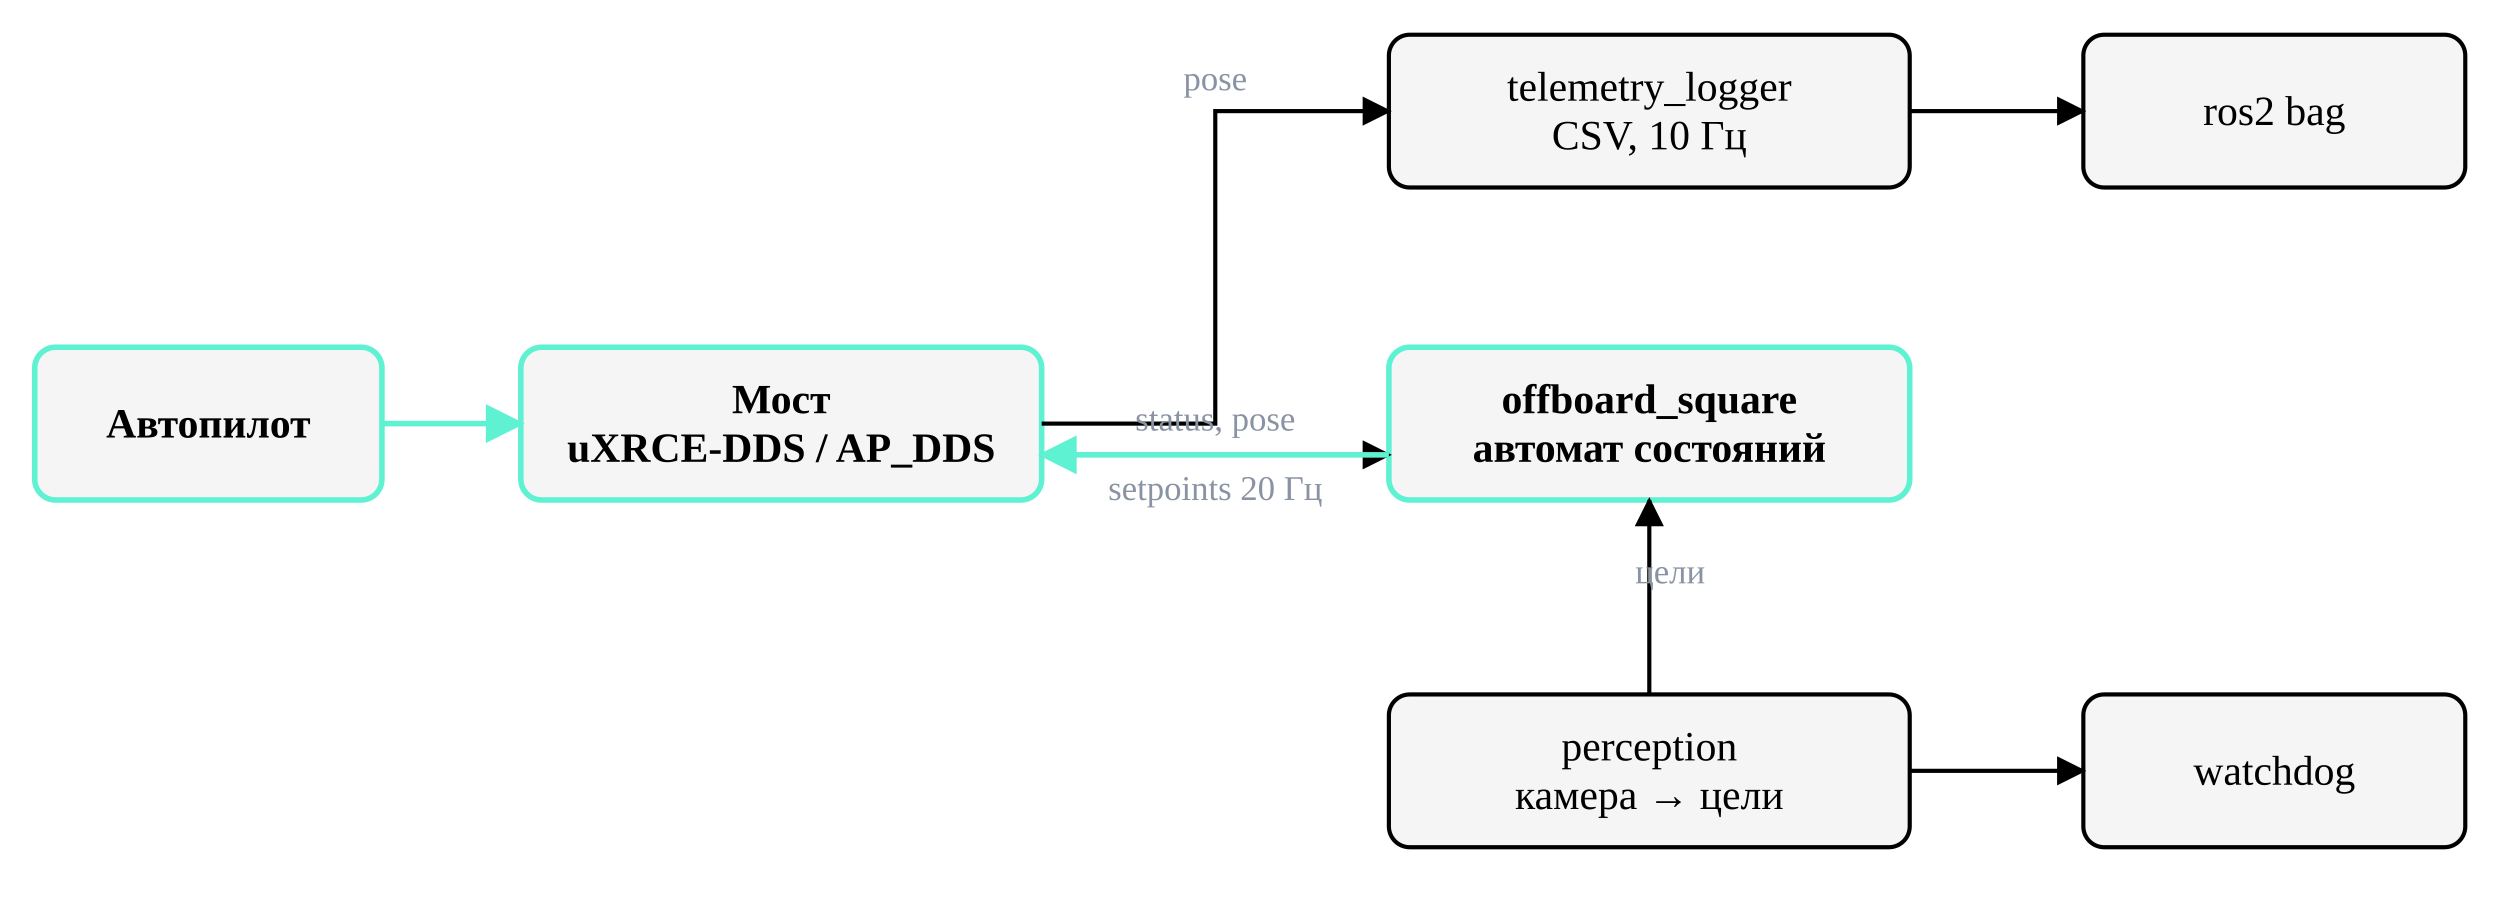
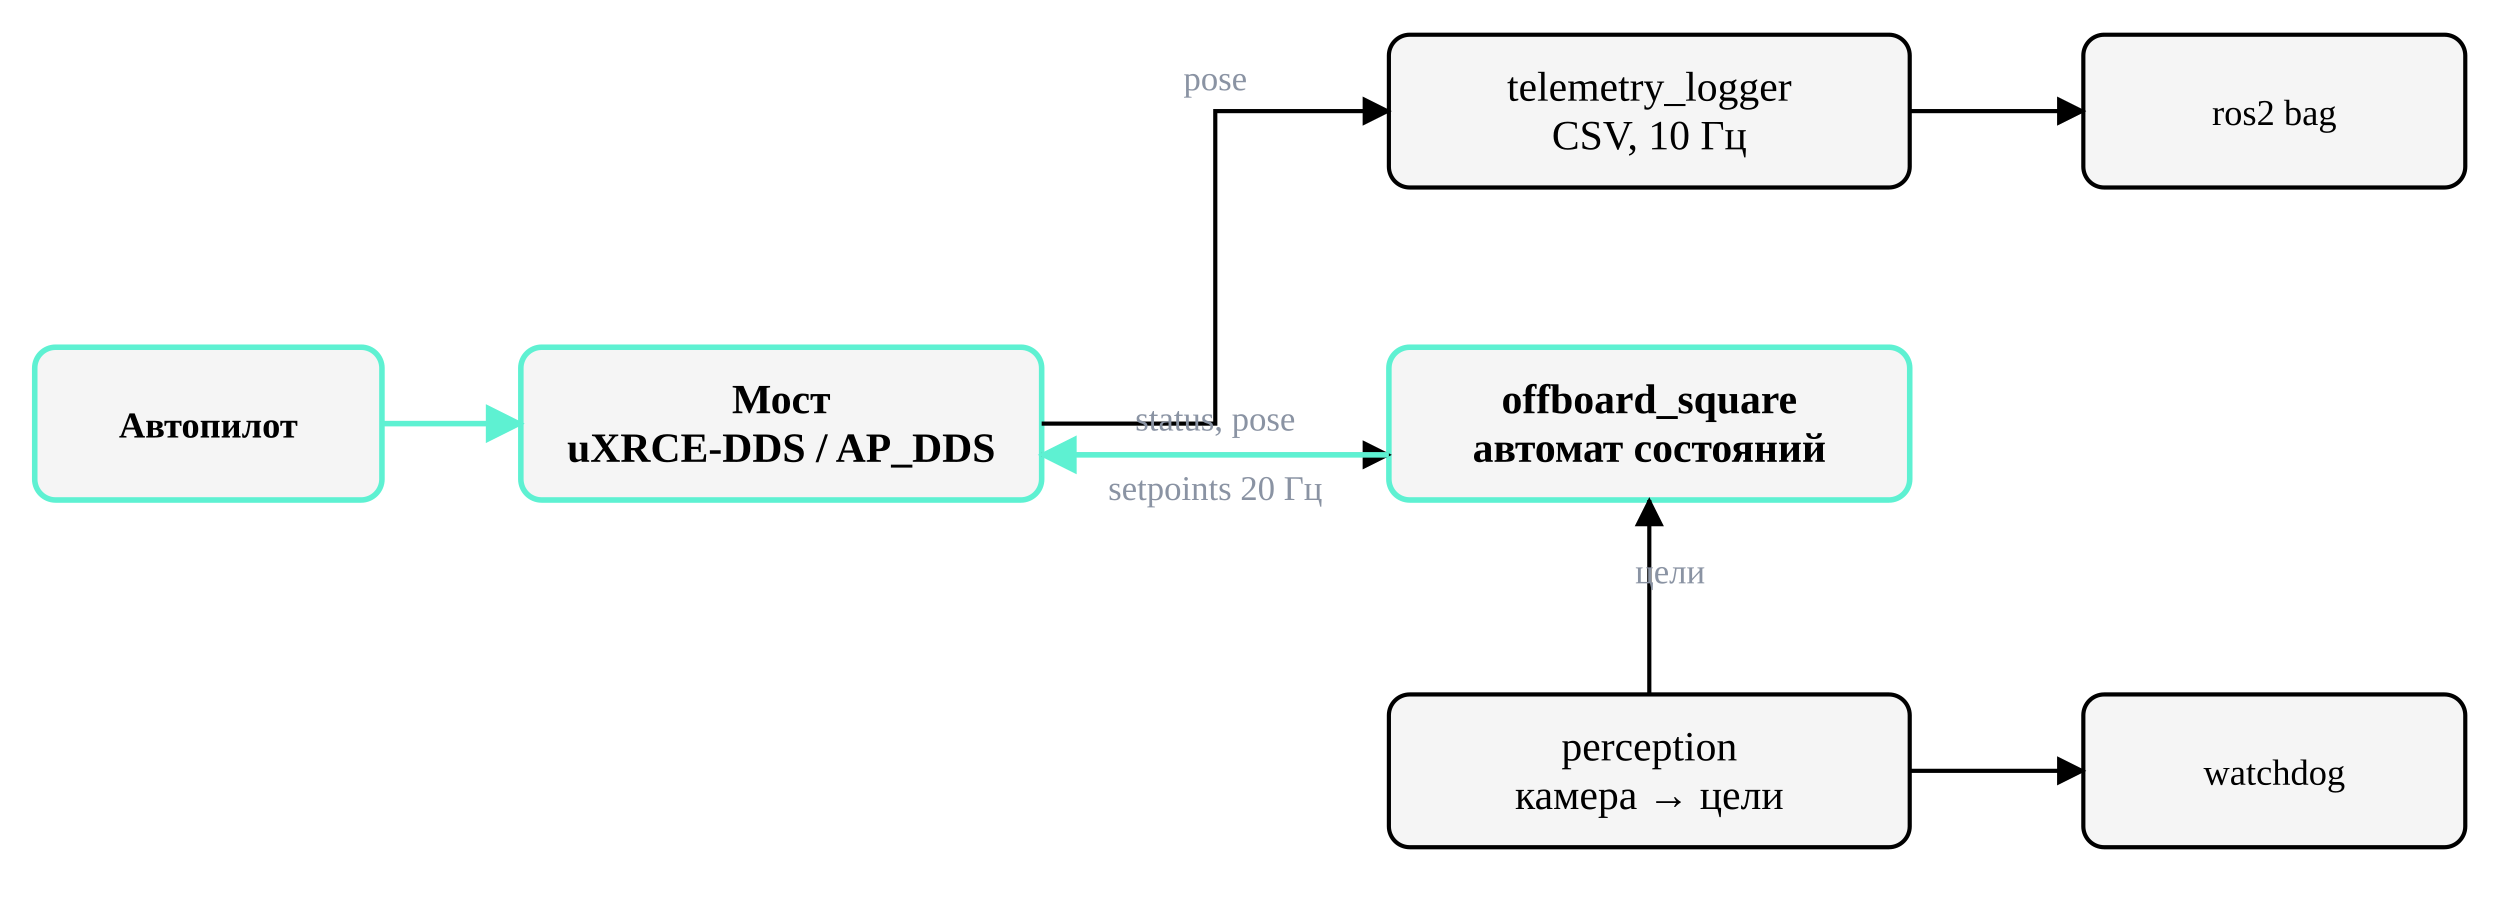
<svg xmlns="http://www.w3.org/2000/svg" viewBox="0 0 720 260" width="100%" role="img" aria-labelledby="t" style="max-width:720px;display:block;margin:0 auto">
  <style>text{font-family: var(--gc-font-mono, ui-monospace, Menlo, monospace); font-size: 12px;fill:currentColor} .m{fill:var(--gc-ink-muted, #8a93a3)} .a{fill:var(--gc-accent-hud, #5ef1d2)} .w{fill:var(--gc-signal-amber, #f0b24c)} .d{fill:var(--gc-signal-red, #e8636b)} .box{fill:var(--gc-surface-200, rgba(128,128,128,0.08));stroke:currentColor;stroke-width:1.2} .boxa{fill:var(--gc-surface-200, rgba(128,128,128,0.08));stroke:var(--gc-accent-hud, #5ef1d2);stroke-width:1.6} .ln{stroke:currentColor;stroke-width:1.2;fill:none} .lna{stroke:var(--gc-accent-hud, #5ef1d2);stroke-width:1.6;fill:none} .lnm{stroke:var(--gc-ink-muted, #8a93a3);stroke-width:1;fill:none;stroke-dasharray:4 3} .t{font-size:11px} .b{font-weight:600}</style>
  <defs>
    <marker id="ar" viewBox="0 0 10 10" refX="9" refY="5" markerWidth="7" markerHeight="7" orient="auto-start-reverse">
      <path d="M0 0L10 5L0 10z" fill="currentColor" />
    </marker>
    <marker id="ara" viewBox="0 0 10 10" refX="9" refY="5" markerWidth="7" markerHeight="7" orient="auto-start-reverse">
      <path d="M0 0L10 5L0 10z" fill="var(--gc-accent-hud, #5ef1d2)" />
    </marker>
  </defs>
  <rect class="boxa" x="10" y="100" width="100" height="44" rx="6" />
-   <text x="60.0" y="126.0" text-anchor="middle" class="b">Автопилот</text>
+   <text x="60.0" y="126.0" text-anchor="middle" class="b" style="font-size:10.5px">Автопилот</text>
  <rect class="boxa" x="150" y="100" width="150" height="44" rx="6" />
  <text x="225.0" y="119.0" text-anchor="middle" class="b">Мост</text>
  <text x="225.0" y="133.0" text-anchor="middle" class="b">uXRCE-DDS / AP_DDS</text>
  <rect class="box" x="400" y="10" width="150" height="44" rx="6" />
  <text x="475.0" y="29.0" text-anchor="middle">telemetry_logger</text>
  <text x="475.0" y="43.0" text-anchor="middle">CSV, 10 Гц</text>
  <rect class="boxa" x="400" y="100" width="150" height="44" rx="6" />
  <text x="475.0" y="119.0" text-anchor="middle" class="b">offboard_square</text>
  <text x="475.0" y="133.0" text-anchor="middle" class="b">автомат состояний</text>
  <rect class="box" x="400" y="200" width="150" height="44" rx="6" />
  <text x="475.0" y="219.0" text-anchor="middle">perception</text>
  <text x="475.0" y="233.0" text-anchor="middle">камера → цели</text>
  <rect class="box" x="600" y="10" width="110" height="44" rx="6" />
-   <text x="655.0" y="36.0" text-anchor="middle">ros2 bag</text>
+   <text x="655.0" y="36.0" text-anchor="middle" style="font-size:10.5px">ros2 bag</text>
  <rect class="box" x="600" y="200" width="110" height="44" rx="6" />
-   <text x="655.0" y="226.0" text-anchor="middle">watchdog</text>
+   <text x="655.0" y="226.0" text-anchor="middle" style="font-size:10.5px">watchdog</text>
  <path class="lna" d="M110 122.0 L150 122.0" marker-end="url(#ara)" />
  <path class="ln" d="M300 122.0 L350.0 122.0 L350.0 32.0 L400 32.0" marker-end="url(#ar)" />
  <text x="350.0" y="26.0" text-anchor="middle" class="m t" style="font-size:10px">pose</text>
  <path class="ln" d="M300 131.0 L400 131.0" marker-end="url(#ar)" />
  <text x="350.0" y="124.0" text-anchor="middle" class="m t" style="font-size:10px">status, pose</text>
  <path class="lna" d="M400 131.0 L300 131.0" marker-end="url(#ara)" />
  <text x="350.0" y="144.0" text-anchor="middle" class="m t" style="font-size:10px">setpoints 20 Гц</text>
  <path class="ln" d="M550 32.0 L600 32.0" marker-end="url(#ar)" />
  <path class="ln" d="M475.0 200 L475.0 144" marker-end="url(#ar)" />
  <text x="481.0" y="168.0" text-anchor="middle" class="m t" style="font-size:10px">цели</text>
  <path class="ln" d="M550 222.0 L600 222.0" marker-end="url(#ar)" />
</svg>
